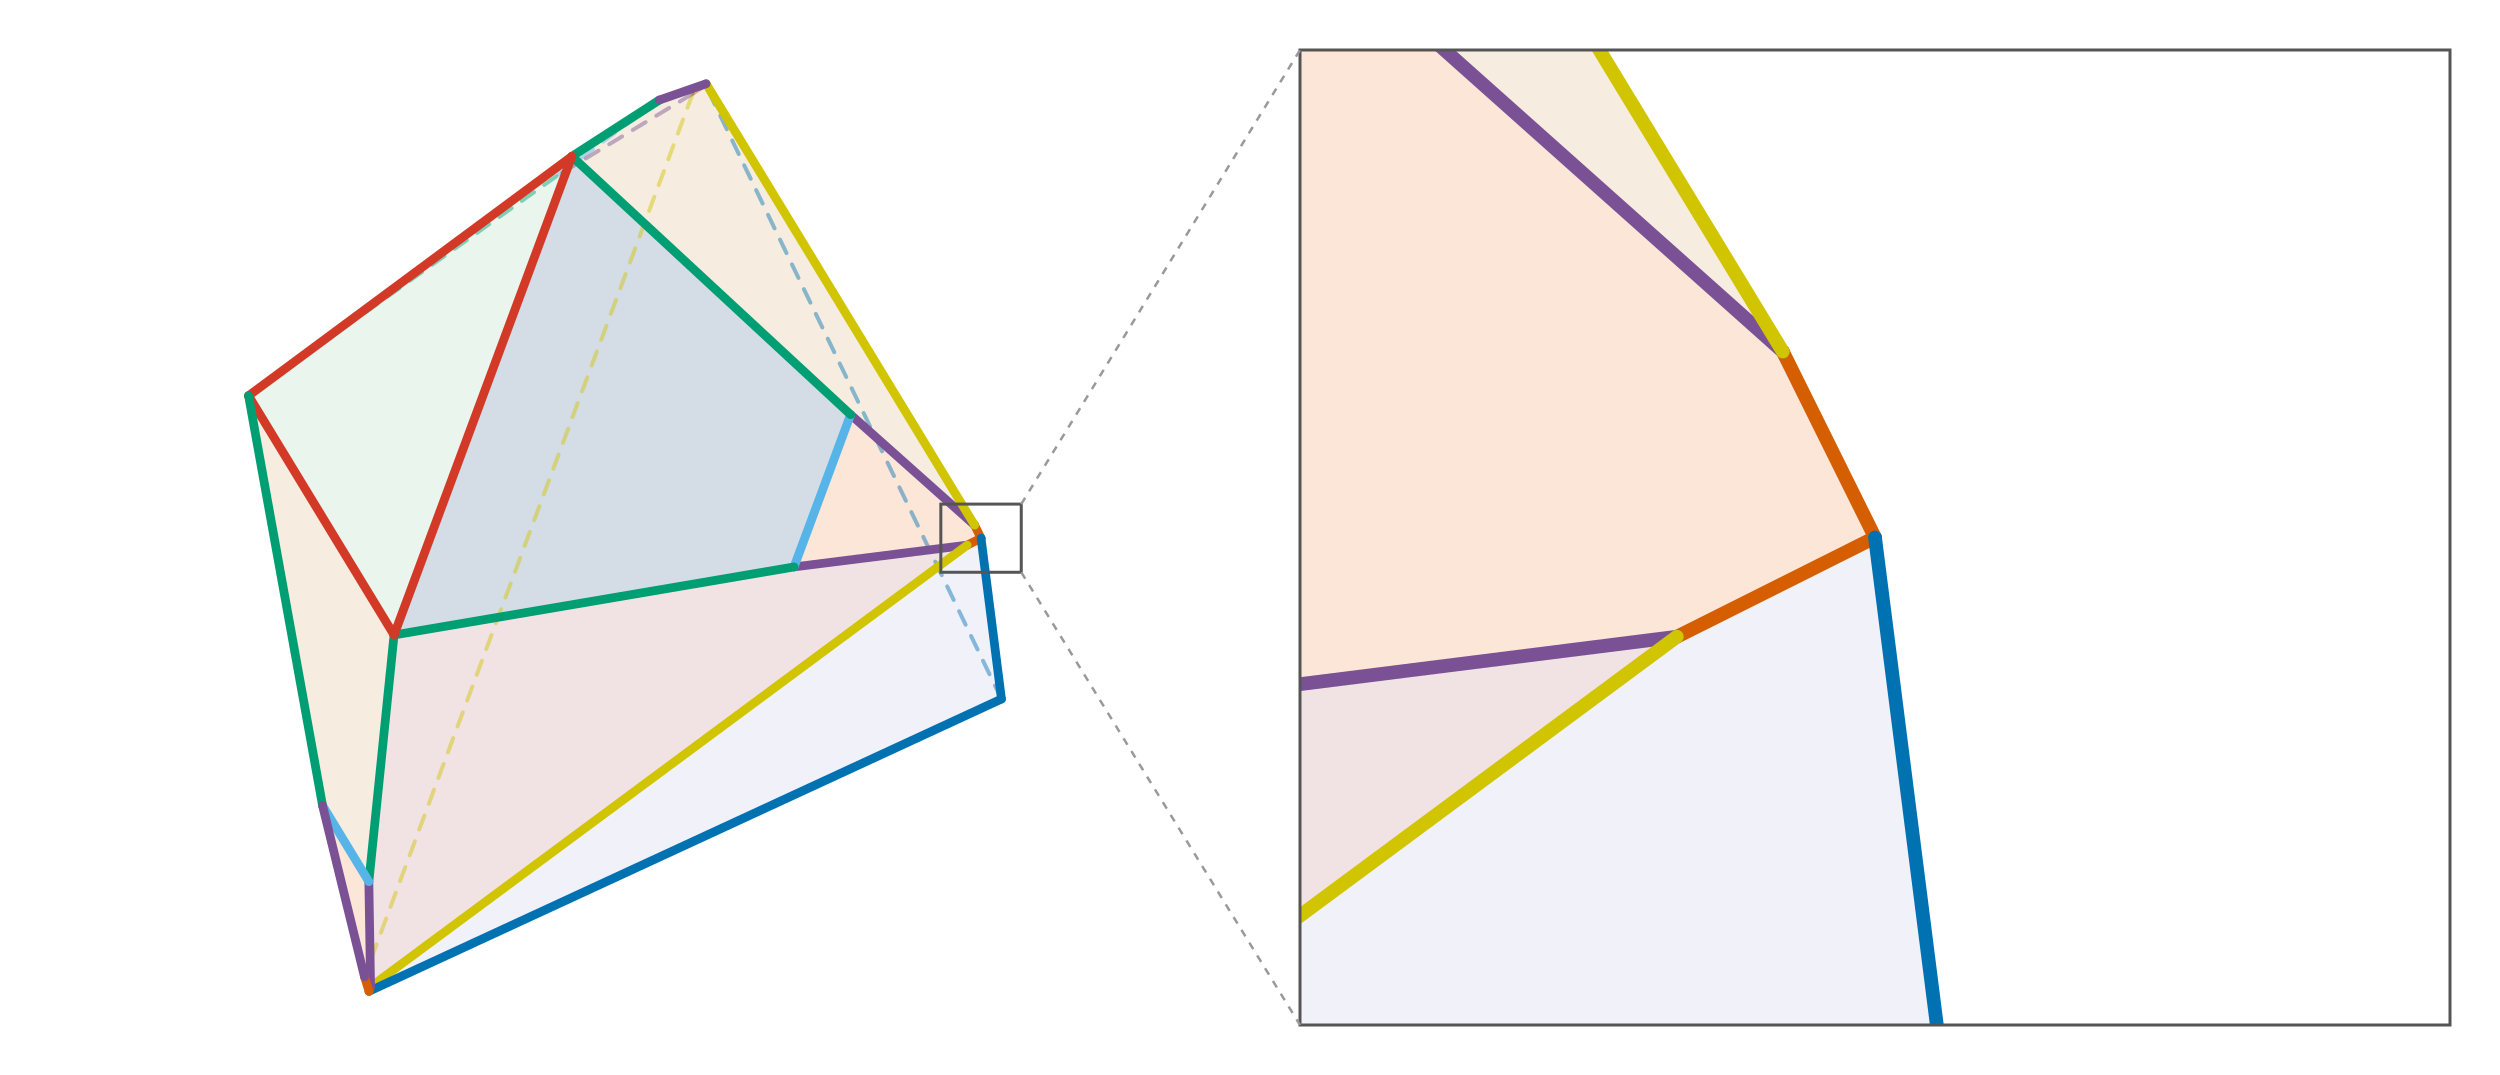
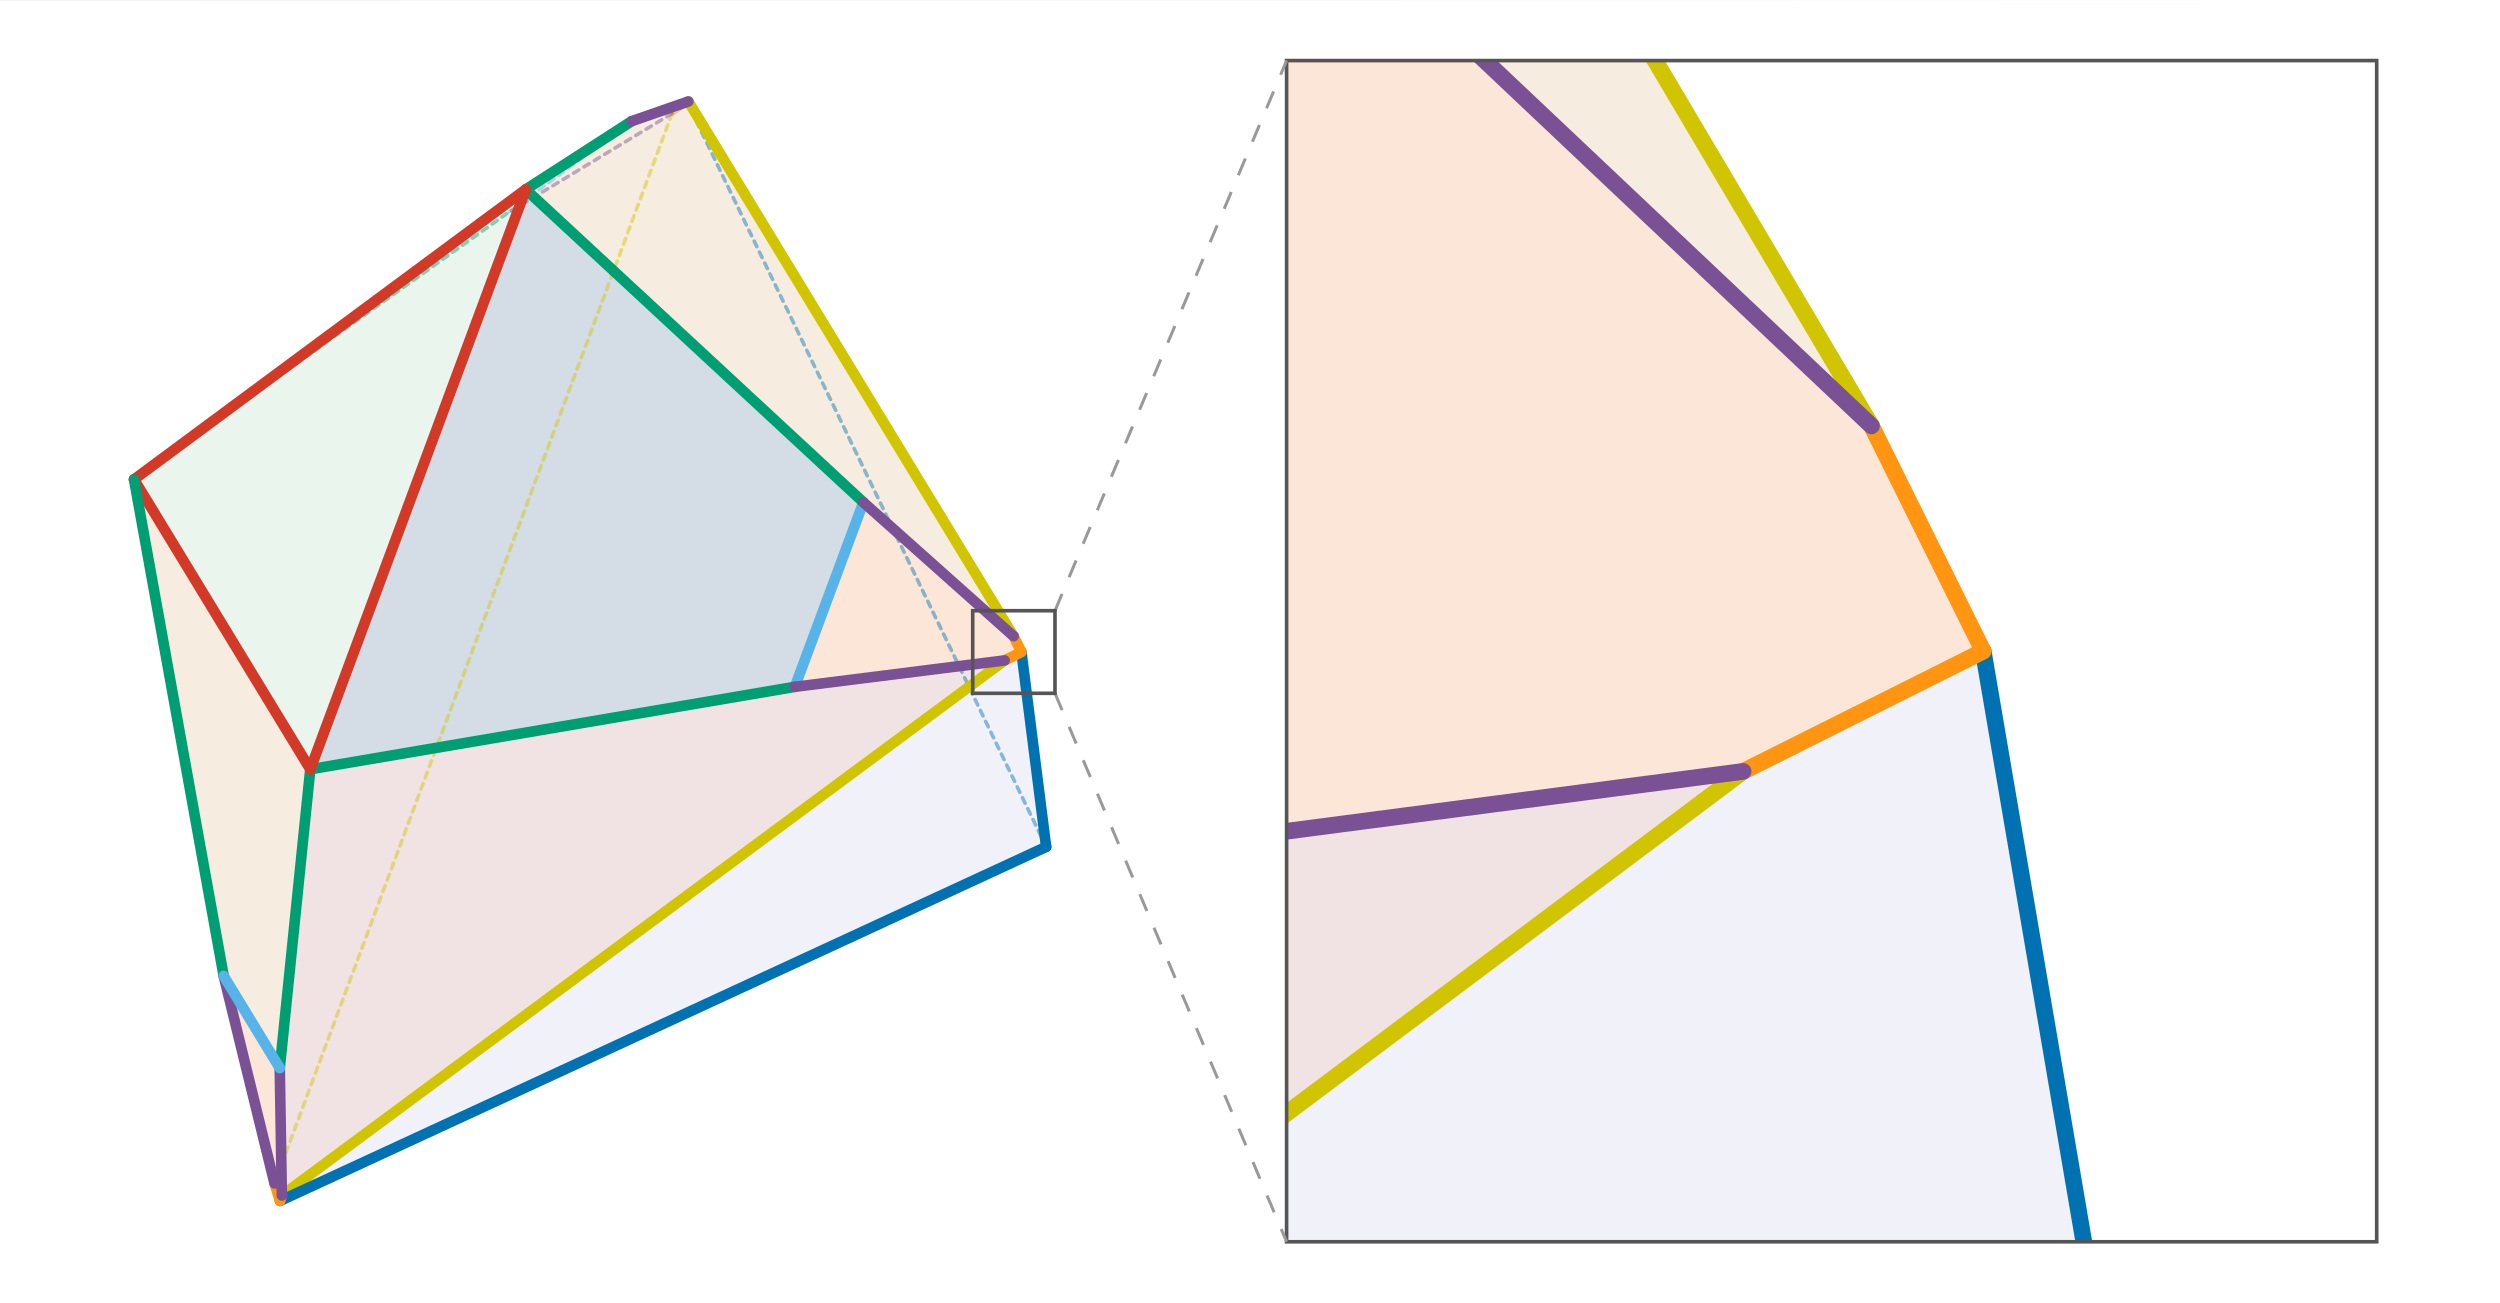
- <svg xmlns="http://www.w3.org/2000/svg" viewBox="0 0 1000 430" width="1000" height="430">
-   <rect width="1000" height="430" fill="#fff" />
-   <clipPath id="c1">
-     <rect x="20.0" y="20.0" width="460.0" height="390.0" />
-   </clipPath>
-   <g clip-path="url(#c1)">
-     <polygon points="317.61 226.77 386.88 218.05 392.42 215.28 389.84 210.07 340.24 165.85" fill="#fbe3d4" opacity=".9" />
-     <polygon points="148.23 394.72 147.61 396.50 400.58 279.61 392.42 215.28 386.88 218.05" fill="#eef0f8" opacity=".9" />
-     <polygon points="340.24 165.85 389.84 210.07 282.45 33.50 263.71 40.02 228.75 62.55" fill="#f5eadc" opacity=".9" />
-     <polygon points="147.54 352.66 148.23 394.72 386.88 218.05 317.61 226.77 157.62 253.99" fill="#f0dfe0" opacity=".9" />
-     <polygon points="157.62 253.99 317.61 226.77 340.24 165.85 228.75 62.55" fill="#cfd8e2" opacity=".9" />
-     <polygon points="99.42 158.30 157.62 253.99 228.75 62.55" fill="#e8f4eb" opacity=".9" />
-     <polygon points="129.02 322.22 147.54 352.66 157.62 253.99 99.42 158.30" fill="#f5eadc" opacity=".9" />
-     <polygon points="145.80 390.73 147.61 396.50 148.23 394.72 147.54 352.66 129.02 322.22" fill="#fbe3d4" opacity=".9" />
-     <line x1="400.58" y1="279.61" x2="282.26" y2="34.14" stroke="#0072b2" stroke-width="1.6" stroke-dasharray="6 5" stroke-linecap="round" opacity=".45" />
-     <line x1="282.45" y1="33.50" x2="282.26" y2="34.14" stroke="#d55e00" stroke-width="1.6" stroke-dasharray="6 5" stroke-linecap="round" opacity=".45" />
-     <line x1="282.26" y1="34.14" x2="277.06" y2="37.48" stroke="#d55e00" stroke-width="1.6" stroke-dasharray="6 5" stroke-linecap="round" opacity=".45" />
-     <line x1="277.06" y1="37.48" x2="145.80" y2="390.73" stroke="#d1c400" stroke-width="1.6" stroke-dasharray="6 5" stroke-linecap="round" opacity=".45" />
-     <line x1="263.71" y1="40.02" x2="222.56" y2="70.49" stroke="#56b4e9" stroke-width="1.6" stroke-dasharray="6 5" stroke-linecap="round" opacity=".45" />
-     <line x1="222.56" y1="70.49" x2="99.42" y2="158.30" stroke="#009e73" stroke-width="1.6" stroke-dasharray="6 5" stroke-linecap="round" opacity=".45" />
-     <line x1="277.06" y1="37.48" x2="222.56" y2="70.49" stroke="#7a5195" stroke-width="1.6" stroke-dasharray="6 5" stroke-linecap="round" opacity=".45" />
-     <line x1="392.42" y1="215.28" x2="389.84" y2="210.07" stroke="#d55e00" stroke-width="3.5" stroke-linecap="round" />
-     <line x1="392.42" y1="215.28" x2="386.88" y2="218.05" stroke="#d55e00" stroke-width="3.5" stroke-linecap="round" />
-     <line x1="389.84" y1="210.07" x2="340.24" y2="165.85" stroke="#7a5195" stroke-width="3.5" stroke-linecap="round" />
-     <line x1="386.88" y1="218.05" x2="317.61" y2="226.77" stroke="#7a5195" stroke-width="3.5" stroke-linecap="round" />
-     <line x1="340.24" y1="165.85" x2="317.61" y2="226.77" stroke="#56b4e9" stroke-width="3.5" stroke-linecap="round" />
-     <line x1="392.42" y1="215.28" x2="400.58" y2="279.61" stroke="#0072b2" stroke-width="3.5" stroke-linecap="round" />
-     <line x1="389.84" y1="210.07" x2="282.45" y2="33.50" stroke="#d1c400" stroke-width="3.5" stroke-linecap="round" />
-     <line x1="386.88" y1="218.05" x2="148.23" y2="394.72" stroke="#d1c400" stroke-width="3.5" stroke-linecap="round" />
-     <line x1="400.58" y1="279.61" x2="147.61" y2="396.50" stroke="#0072b2" stroke-width="3.5" stroke-linecap="round" />
-     <line x1="148.23" y1="394.72" x2="147.61" y2="396.50" stroke="#d55e00" stroke-width="3.5" stroke-linecap="round" />
-     <line x1="340.24" y1="165.85" x2="228.75" y2="62.55" stroke="#009e73" stroke-width="3.5" stroke-linecap="round" />
-     <line x1="228.75" y1="62.55" x2="263.71" y2="40.02" stroke="#009e73" stroke-width="3.5" stroke-linecap="round" />
-     <line x1="263.71" y1="40.02" x2="282.45" y2="33.50" stroke="#7a5195" stroke-width="3.5" stroke-linecap="round" />
-     <line x1="317.61" y1="226.77" x2="157.62" y2="253.99" stroke="#009e73" stroke-width="3.5" stroke-linecap="round" />
-     <line x1="157.62" y1="253.99" x2="147.54" y2="352.66" stroke="#009e73" stroke-width="3.5" stroke-linecap="round" />
-     <line x1="147.54" y1="352.66" x2="148.23" y2="394.72" stroke="#7a5195" stroke-width="3.5" stroke-linecap="round" />
-     <line x1="228.75" y1="62.55" x2="157.62" y2="253.99" stroke="#d23927" stroke-width="3.5" stroke-linecap="round" />
-     <line x1="147.61" y1="396.50" x2="145.80" y2="390.73" stroke="#d55e00" stroke-width="3.5" stroke-linecap="round" />
-     <line x1="228.75" y1="62.55" x2="99.42" y2="158.30" stroke="#d23927" stroke-width="3.5" stroke-linecap="round" />
-     <line x1="157.62" y1="253.99" x2="99.42" y2="158.30" stroke="#d23927" stroke-width="3.5" stroke-linecap="round" />
-     <line x1="147.54" y1="352.66" x2="129.02" y2="322.22" stroke="#56b4e9" stroke-width="3.5" stroke-linecap="round" />
-     <line x1="129.02" y1="322.22" x2="99.42" y2="158.30" stroke="#009e73" stroke-width="3.5" stroke-linecap="round" />
-     <line x1="145.80" y1="390.73" x2="129.02" y2="322.22" stroke="#7a5195" stroke-width="3.5" stroke-linecap="round" />
+ <svg xmlns="http://www.w3.org/2000/svg" id="Layer_1" version="1.1" viewBox="0 0 825.429 430">
+   <defs>
+     <clipPath id="clippath">
+       <rect x="424.797" y="20" width="359.92" height="390" fill="none" />
+     </clipPath>
+   </defs>
+   <polygon points="0 .275 825.429 0 825.429 430.275 0 430.275 0 .275" fill="#fff" />
+   <g>
+     <polygon points="262.439 226.77 331.709 218.05 337.249 215.28 334.669 210.07 285.069 165.85 262.439 226.77" fill="#fbe3d4" isolation="isolate" opacity=".9" />
+     <polygon points="93.059 394.72 92.439 396.5 345.409 279.61 337.249 215.28 331.709 218.05 93.059 394.72" fill="#eef0f8" isolation="isolate" opacity=".9" />
+     <polygon points="285.069 165.85 334.669 210.07 227.279 33.5 208.539 40.02 173.579 62.55 285.069 165.85" fill="#f5eadc" isolation="isolate" opacity=".9" />
+     <polygon points="92.369 352.66 93.059 394.72 331.709 218.05 262.439 226.77 102.449 253.99 92.369 352.66" fill="#f0dfe0" isolation="isolate" opacity=".9" />
+     <polygon points="102.449 253.99 262.439 226.77 285.069 165.85 173.579 62.55 102.449 253.99" fill="#cfd8e2" isolation="isolate" opacity=".9" />
+     <polygon points="44.249 158.3 102.449 253.99 173.579 62.55 44.249 158.3" fill="#e8f4eb" isolation="isolate" opacity=".9" />
+     <polygon points="73.849 322.22 92.369 352.66 102.449 253.99 44.249 158.3 73.849 322.22" fill="#f5eadc" isolation="isolate" opacity=".9" />
+     <polygon points="90.629 390.73 92.439 396.5 93.059 394.72 92.369 352.66 73.849 322.22 90.629 390.73" fill="#fbe3d4" isolation="isolate" opacity=".9" />
+     <line x1="345.409" y1="279.61" x2="227.089" y2="34.14" fill="none" isolation="isolate" opacity=".45" stroke="#0072b2" stroke-dasharray="2 2" stroke-linecap="round" stroke-width="1.2" />
+     <line x1="227.279" y1="33.5" x2="227.089" y2="34.14" fill="none" isolation="isolate" opacity=".45" stroke="#ff9510" stroke-dasharray="6 5" stroke-linecap="round" stroke-width="1.6" />
+     <line x1="227.089" y1="34.14" x2="221.889" y2="37.48" fill="none" isolation="isolate" opacity=".45" stroke="#ff9510" stroke-dasharray="6 5" stroke-linecap="round" stroke-width="1.6" />
+     <line x1="221.889" y1="37.48" x2="90.629" y2="390.73" fill="none" isolation="isolate" opacity=".45" stroke="#d1c400" stroke-dasharray="2 2" stroke-linecap="round" stroke-width="1.2" />
+     <line x1="208.539" y1="40.02" x2="167.389" y2="70.49" fill="none" isolation="isolate" opacity=".45" stroke="#56b4e9" stroke-dasharray="2 2" stroke-linecap="round" stroke-width="1.2" />
+     <line x1="167.389" y1="70.49" x2="44.249" y2="158.3" fill="none" isolation="isolate" opacity=".45" stroke="#009e73" stroke-dasharray="2 2" stroke-linecap="round" stroke-width="1.2" />
+     <line x1="221.889" y1="37.48" x2="167.389" y2="70.49" fill="none" isolation="isolate" opacity=".45" stroke="#7a5195" stroke-dasharray="2 2" stroke-linecap="round" stroke-width="1.2" />
+     <line x1="337.249" y1="215.28" x2="345.409" y2="279.61" fill="none" stroke="#0072b2" stroke-linecap="round" stroke-width="3.5" />
+     <polyline points="331.709 218.05 337.249 215.28 334.669 210.07" fill="none" stroke="#ff9510" stroke-linecap="round" stroke-linejoin="round" stroke-width="3.5" />
+     <line x1="285.069" y1="165.85" x2="262.439" y2="226.77" fill="none" stroke="#56b4e9" stroke-linecap="round" stroke-width="3.5" />
+     <line x1="334.669" y1="210.07" x2="227.279" y2="33.5" fill="none" stroke="#d1c400" stroke-linecap="round" stroke-width="3.5" />
+     <line x1="331.709" y1="218.05" x2="93.059" y2="394.72" fill="none" stroke="#d1c400" stroke-linecap="round" stroke-width="3.5" />
+     <line x1="345.409" y1="279.61" x2="92.439" y2="396.5" fill="none" stroke="#0072b2" stroke-linecap="round" stroke-width="3.5" />
+     <line x1="93.059" y1="394.72" x2="92.439" y2="396.5" fill="none" stroke="#ff9510" stroke-linecap="round" stroke-width="3.5" />
+     <line x1="285.069" y1="165.85" x2="173.579" y2="62.55" fill="none" stroke="#009e73" stroke-linecap="round" stroke-width="3.5" />
+     <line x1="173.579" y1="62.55" x2="208.539" y2="40.02" fill="none" stroke="#009e73" stroke-linecap="round" stroke-width="3.5" />
+     <line x1="208.539" y1="40.02" x2="227.279" y2="33.5" fill="none" stroke="#7a5195" stroke-linecap="round" stroke-width="3.5" />
+     <line x1="262.439" y1="226.77" x2="102.449" y2="253.99" fill="none" stroke="#009e73" stroke-linecap="round" stroke-width="3.5" />
+     <line x1="102.449" y1="253.99" x2="92.369" y2="352.66" fill="none" stroke="#009e73" stroke-linecap="round" stroke-width="3.5" />
+     <line x1="173.579" y1="62.55" x2="102.449" y2="253.99" fill="none" stroke="#d23927" stroke-linecap="round" stroke-width="3.5" />
+     <line x1="92.439" y1="396.5" x2="90.629" y2="390.73" fill="none" stroke="#ff9510" stroke-linecap="round" stroke-width="3.5" />
+     <line x1="173.579" y1="62.55" x2="44.249" y2="158.3" fill="none" stroke="#d23927" stroke-linecap="round" stroke-width="3.5" />
+     <line x1="102.449" y1="253.99" x2="44.249" y2="158.3" fill="none" stroke="#d23927" stroke-linecap="round" stroke-width="3.5" />
+     <line x1="73.849" y1="322.22" x2="44.249" y2="158.3" fill="none" stroke="#009e73" stroke-linecap="round" stroke-width="3.5" />
+     <line x1="90.629" y1="390.73" x2="73.849" y2="322.22" fill="none" stroke="#7a5195" stroke-linecap="round" stroke-width="3.5" />
+     <line x1="334.669" y1="210.07" x2="285.069" y2="165.85" fill="none" stroke="#7a5195" stroke-linecap="round" stroke-width="3.5" />
+     <line x1="331.709" y1="218.05" x2="262.439" y2="226.77" fill="none" stroke="#7a5195" stroke-linecap="round" stroke-width="3.5" />
+     <line x1="92.369" y1="352.66" x2="93.059" y2="394.72" fill="none" stroke="#7a5195" stroke-linecap="round" stroke-width="3.5" />
+     <line x1="92.369" y1="352.66" x2="73.849" y2="322.22" fill="none" stroke="#56b4e9" stroke-linecap="round" stroke-width="3.5" />
  </g>
-   <clipPath id="c2">
-     <rect x="520.0" y="20.0" width="460.0" height="390.0" />
-   </clipPath>
-   <g clip-path="url(#c2)">
-     <polygon points="-319.75 379.31 670.74 254.69 750.00 215.00 713.12 140.63 3.88 -491.66" fill="#fbe3d4" opacity=".9" />
-     <polygon points="-2741.66 2780.87 -2750.46 2806.37 866.68 1134.94 750.00 215.00 670.74 254.69" fill="#eef0f8" opacity=".9" />
-     <polygon points="3.88 -491.66 713.12 140.63 -822.46 -2384.24 -1090.39 -2290.91 -1590.25 -1968.74" fill="#f5eadc" opacity=".9" />
-     <polygon points="-2751.46 2179.49 -2741.66 2780.87 670.74 254.69 -319.75 379.31 -2607.36 768.60" fill="#f0dfe0" opacity=".9" />
-     <polygon points="-2607.36 768.60 -319.75 379.31 3.88 -491.66 -1590.25 -1968.74" fill="#cfd8e2" opacity=".9" />
-     <polygon points="-3439.55 -599.71 -2607.36 768.60 -1590.25 -1968.74" fill="#e8f4eb" opacity=".9" />
-     <polygon points="-3016.25 1744.12 -2751.46 2179.49 -2607.36 768.60 -3439.55 -599.71" fill="#f5eadc" opacity=".9" />
-     <polygon points="-2776.33 2723.85 -2750.46 2806.37 -2741.66 2780.87 -2751.46 2179.49 -3016.25 1744.12" fill="#fbe3d4" opacity=".9" />
-     <line x1="866.68" y1="1134.94" x2="-825.21" y2="-2375.03" stroke="#0072b2" stroke-width="2.5" stroke-dasharray="6 5" stroke-linecap="round" opacity=".45" />
-     <line x1="-822.46" y1="-2384.24" x2="-825.21" y2="-2375.03" stroke="#d55e00" stroke-width="2.5" stroke-dasharray="6 5" stroke-linecap="round" opacity=".45" />
-     <line x1="-825.21" y1="-2375.03" x2="-899.51" y2="-2327.20" stroke="#d55e00" stroke-width="2.5" stroke-dasharray="6 5" stroke-linecap="round" opacity=".45" />
-     <line x1="-899.51" y1="-2327.20" x2="-2776.33" y2="2723.85" stroke="#d1c400" stroke-width="2.5" stroke-dasharray="6 5" stroke-linecap="round" opacity=".45" />
-     <line x1="-1090.39" y1="-2290.91" x2="-1678.81" y2="-1855.31" stroke="#56b4e9" stroke-width="2.5" stroke-dasharray="6 5" stroke-linecap="round" opacity=".45" />
-     <line x1="-1678.81" y1="-1855.31" x2="-3439.55" y2="-599.71" stroke="#009e73" stroke-width="2.5" stroke-dasharray="6 5" stroke-linecap="round" opacity=".45" />
-     <line x1="-899.51" y1="-2327.20" x2="-1678.81" y2="-1855.31" stroke="#7a5195" stroke-width="2.5" stroke-dasharray="6 5" stroke-linecap="round" opacity=".45" />
-     <line x1="750.00" y1="215.00" x2="713.12" y2="140.63" stroke="#d55e00" stroke-width="5.5" stroke-linecap="round" />
-     <line x1="750.00" y1="215.00" x2="670.74" y2="254.69" stroke="#d55e00" stroke-width="5.5" stroke-linecap="round" />
-     <line x1="713.12" y1="140.63" x2="3.88" y2="-491.66" stroke="#7a5195" stroke-width="5.5" stroke-linecap="round" />
-     <line x1="670.74" y1="254.69" x2="-319.75" y2="379.31" stroke="#7a5195" stroke-width="5.5" stroke-linecap="round" />
-     <line x1="3.88" y1="-491.66" x2="-319.75" y2="379.31" stroke="#56b4e9" stroke-width="5.5" stroke-linecap="round" />
-     <line x1="750.00" y1="215.00" x2="866.68" y2="1134.94" stroke="#0072b2" stroke-width="5.5" stroke-linecap="round" />
-     <line x1="713.12" y1="140.63" x2="-822.46" y2="-2384.24" stroke="#d1c400" stroke-width="5.5" stroke-linecap="round" />
-     <line x1="670.74" y1="254.69" x2="-2741.66" y2="2780.87" stroke="#d1c400" stroke-width="5.5" stroke-linecap="round" />
-     <line x1="866.68" y1="1134.94" x2="-2750.46" y2="2806.37" stroke="#0072b2" stroke-width="5.5" stroke-linecap="round" />
-     <line x1="-2741.66" y1="2780.87" x2="-2750.46" y2="2806.37" stroke="#d55e00" stroke-width="5.5" stroke-linecap="round" />
-     <line x1="3.88" y1="-491.66" x2="-1590.25" y2="-1968.74" stroke="#009e73" stroke-width="5.5" stroke-linecap="round" />
-     <line x1="-1590.25" y1="-1968.74" x2="-1090.39" y2="-2290.91" stroke="#009e73" stroke-width="5.5" stroke-linecap="round" />
-     <line x1="-1090.39" y1="-2290.91" x2="-822.46" y2="-2384.24" stroke="#7a5195" stroke-width="5.5" stroke-linecap="round" />
-     <line x1="-319.75" y1="379.31" x2="-2607.36" y2="768.60" stroke="#009e73" stroke-width="5.5" stroke-linecap="round" />
-     <line x1="-2607.36" y1="768.60" x2="-2751.46" y2="2179.49" stroke="#009e73" stroke-width="5.5" stroke-linecap="round" />
-     <line x1="-2751.46" y1="2179.49" x2="-2741.66" y2="2780.87" stroke="#7a5195" stroke-width="5.5" stroke-linecap="round" />
-     <line x1="-1590.25" y1="-1968.74" x2="-2607.36" y2="768.60" stroke="#d23927" stroke-width="5.5" stroke-linecap="round" />
-     <line x1="-2750.46" y1="2806.37" x2="-2776.33" y2="2723.85" stroke="#d55e00" stroke-width="5.5" stroke-linecap="round" />
-     <line x1="-1590.25" y1="-1968.74" x2="-3439.55" y2="-599.71" stroke="#d23927" stroke-width="5.5" stroke-linecap="round" />
-     <line x1="-2607.36" y1="768.60" x2="-3439.55" y2="-599.71" stroke="#d23927" stroke-width="5.5" stroke-linecap="round" />
-     <line x1="-2751.46" y1="2179.49" x2="-3016.25" y2="1744.12" stroke="#56b4e9" stroke-width="5.5" stroke-linecap="round" />
-     <line x1="-3016.25" y1="1744.12" x2="-3439.55" y2="-599.71" stroke="#009e73" stroke-width="5.5" stroke-linecap="round" />
-     <line x1="-2776.33" y1="2723.85" x2="-3016.25" y2="1744.12" stroke="#7a5195" stroke-width="5.5" stroke-linecap="round" />
+   <g clip-path="url(#clippath)">
+     <g>
+       <polygon points="-374.921 379.31 575.537 254.69 654.797 215 617.917 140.63 -51.291 -491.66 -374.921 379.31" fill="#fbe3d4" isolation="isolate" opacity=".9" />
+       <polygon points="-2796.831 2780.87 -2805.631 2806.37 811.509 1134.94 654.797 215 575.537 254.69 -2796.831 2780.87" fill="#eef0f8" isolation="isolate" opacity=".9" />
+       <polygon points="-51.291 -491.66 617.917 140.63 -877.631 -2384.24 -1145.561 -2290.91 -1645.421 -1968.74 -51.291 -491.66" fill="#f5eadc" isolation="isolate" opacity=".9" />
+       <polygon points="-2806.631 2179.49 -2796.831 2780.87 575.537 254.69 -374.921 379.31 -2662.532 768.6 -2806.631 2179.49" fill="#f0dfe0" isolation="isolate" opacity=".9" />
+       <polygon points="-2662.532 768.6 -374.921 379.31 -51.291 -491.66 -1645.421 -1968.74 -2662.532 768.6" fill="#cfd8e2" isolation="isolate" opacity=".9" />
+       <polygon points="-3494.722 -599.71 -2662.532 768.6 -1645.421 -1968.74 -3494.722 -599.71" fill="#e8f4eb" isolation="isolate" opacity=".9" />
+       <polygon points="-3071.421 1744.12 -2806.631 2179.49 -2662.532 768.6 -3494.722 -599.71 -3071.421 1744.12" fill="#f5eadc" isolation="isolate" opacity=".9" />
+       <polygon points="-2831.501 2723.85 -2805.631 2806.37 -2796.831 2780.87 -2806.631 2179.49 -3071.421 1744.12 -2831.501 2723.85" fill="#fbe3d4" isolation="isolate" opacity=".9" />
+       <line x1="771.477" y1="1134.94" x2="-920.413" y2="-2375.03" fill="none" isolation="isolate" opacity=".45" stroke="#0072b2" stroke-dasharray="6 5" stroke-linecap="round" stroke-width="2.5" />
+       <line x1="-877.631" y1="-2384.24" x2="-880.381" y2="-2375.03" fill="none" isolation="isolate" opacity=".45" stroke="#ff9510" stroke-dasharray="6 5" stroke-linecap="round" stroke-width="2.5" />
+       <line x1="-880.381" y1="-2375.03" x2="-954.681" y2="-2327.2" fill="none" isolation="isolate" opacity=".45" stroke="#ff9510" stroke-dasharray="6 5" stroke-linecap="round" stroke-width="2.5" />
+       <line x1="-954.681" y1="-2327.2" x2="-2831.501" y2="2723.85" fill="none" isolation="isolate" opacity=".45" stroke="#d1c400" stroke-dasharray="6 5" stroke-linecap="round" stroke-width="2.5" />
+       <line x1="-1145.561" y1="-2290.91" x2="-1733.982" y2="-1855.31" fill="none" isolation="isolate" opacity=".45" stroke="#56b4e9" stroke-dasharray="6 5" stroke-linecap="round" stroke-width="2.5" />
+       <line x1="-1733.982" y1="-1855.31" x2="-3494.722" y2="-599.71" fill="none" isolation="isolate" opacity=".45" stroke="#009e73" stroke-dasharray="6 5" stroke-linecap="round" stroke-width="2.5" />
+       <line x1="-954.681" y1="-2327.2" x2="-1733.982" y2="-1855.31" fill="none" isolation="isolate" opacity=".45" stroke="#7a5195" stroke-dasharray="6 5" stroke-linecap="round" stroke-width="2.5" />
+       <line x1="654.797" y1="215" x2="811.509" y2="1134.94" fill="none" stroke="#0072b2" stroke-linecap="round" stroke-width="5.5" />
+       <polyline points="575.537 254.69 654.797 215 617.917 140.63" fill="none" stroke="#ff9510" stroke-linecap="round" stroke-linejoin="round" stroke-width="5.5" />
+       <line x1="-51.291" y1="-491.66" x2="-374.921" y2="379.31" fill="none" stroke="#56b4e9" stroke-linecap="round" stroke-width="5.5" />
+       <line x1="617.917" y1="140.63" x2="-877.631" y2="-2384.24" fill="none" stroke="#d1c400" stroke-linecap="round" stroke-width="5.5" />
+       <line x1="575.537" y1="254.69" x2="-2796.831" y2="2780.87" fill="none" stroke="#d1c400" stroke-linecap="round" stroke-width="5.5" />
+       <line x1="811.509" y1="1134.94" x2="-2805.631" y2="2806.37" fill="none" stroke="#0072b2" stroke-linecap="round" stroke-width="5.5" />
+       <line x1="-2796.831" y1="2780.87" x2="-2805.631" y2="2806.37" fill="none" stroke="#ff9510" stroke-linecap="round" stroke-width="5.5" />
+       <line x1="-51.291" y1="-491.66" x2="-1645.421" y2="-1968.74" fill="none" stroke="#009e73" stroke-linecap="round" stroke-width="5.5" />
+       <line x1="-1645.421" y1="-1968.74" x2="-1145.561" y2="-2290.91" fill="none" stroke="#009e73" stroke-linecap="round" stroke-width="5.5" />
+       <line x1="-1145.561" y1="-2290.91" x2="-877.631" y2="-2384.24" fill="none" stroke="#7a5195" stroke-linecap="round" stroke-width="5.5" />
+       <line x1="-374.921" y1="379.31" x2="-2662.532" y2="768.6" fill="none" stroke="#009e73" stroke-linecap="round" stroke-width="5.5" />
+       <line x1="-2662.532" y1="768.6" x2="-2806.631" y2="2179.49" fill="none" stroke="#009e73" stroke-linecap="round" stroke-width="5.5" />
+       <line x1="-2806.631" y1="2179.49" x2="-2796.831" y2="2780.87" fill="none" stroke="#7a5195" stroke-linecap="round" stroke-width="5.5" />
+       <line x1="-1645.421" y1="-1968.74" x2="-2662.532" y2="768.6" fill="none" stroke="#d23927" stroke-linecap="round" stroke-width="5.5" />
+       <line x1="-2805.631" y1="2806.37" x2="-2831.501" y2="2723.85" fill="none" stroke="#ff9510" stroke-linecap="round" stroke-width="5.5" />
+       <line x1="-1645.421" y1="-1968.74" x2="-3494.722" y2="-599.71" fill="none" stroke="#d23927" stroke-linecap="round" stroke-width="5.5" />
+       <line x1="-2662.532" y1="768.6" x2="-3494.722" y2="-599.71" fill="none" stroke="#d23927" stroke-linecap="round" stroke-width="5.5" />
+       <line x1="-2806.631" y1="2179.49" x2="-3071.421" y2="1744.12" fill="none" stroke="#56b4e9" stroke-linecap="round" stroke-width="5.5" />
+       <line x1="-3071.421" y1="1744.12" x2="-3494.722" y2="-599.71" fill="none" stroke="#009e73" stroke-linecap="round" stroke-width="5.5" />
+       <line x1="-2831.501" y1="2723.85" x2="-3071.421" y2="1744.12" fill="none" stroke="#7a5195" stroke-linecap="round" stroke-width="5.5" />
+       <line x1="617.917" y1="140.63" x2="-51.291" y2="-491.66" fill="none" stroke="#7a5195" stroke-linecap="round" stroke-width="5.5" />
+       <line x1="575.537" y1="254.69" x2="-374.921" y2="379.31" fill="none" stroke="#7a5195" stroke-linecap="round" stroke-width="5.5" />
+     </g>
  </g>
-   <rect x="376.33" y="201.64" width="32.17" height="27.27" fill="none" stroke="#555" stroke-width="1.2" />
-   <rect x="520" y="20" width="460" height="390" fill="none" stroke="#555" stroke-width="1.2" />
-   <line x1="408.50" y1="201.64" x2="520" y2="20" stroke="#999" stroke-width="1" stroke-dasharray="3 3" />
-   <line x1="408.50" y1="228.91" x2="520" y2="410" stroke="#999" stroke-width="1" stroke-dasharray="3 3" />
+   <rect x="424.797" y="20" width="359.92" height="390" fill="none" stroke="#555" stroke-width="1.2" />
+   <line x1="348.325" y1="201.64" x2="424.797" y2="20" fill="none" stroke="#999" stroke-dasharray="6 6" />
+   <line x1="348.325" y1="228.91" x2="424.797" y2="410" fill="none" stroke="#999" stroke-dasharray="6 6" />
+   <rect x="321.159" y="201.64" width="27.166" height="27.27" fill="none" stroke="#555" stroke-width="1.2" />
</svg>
